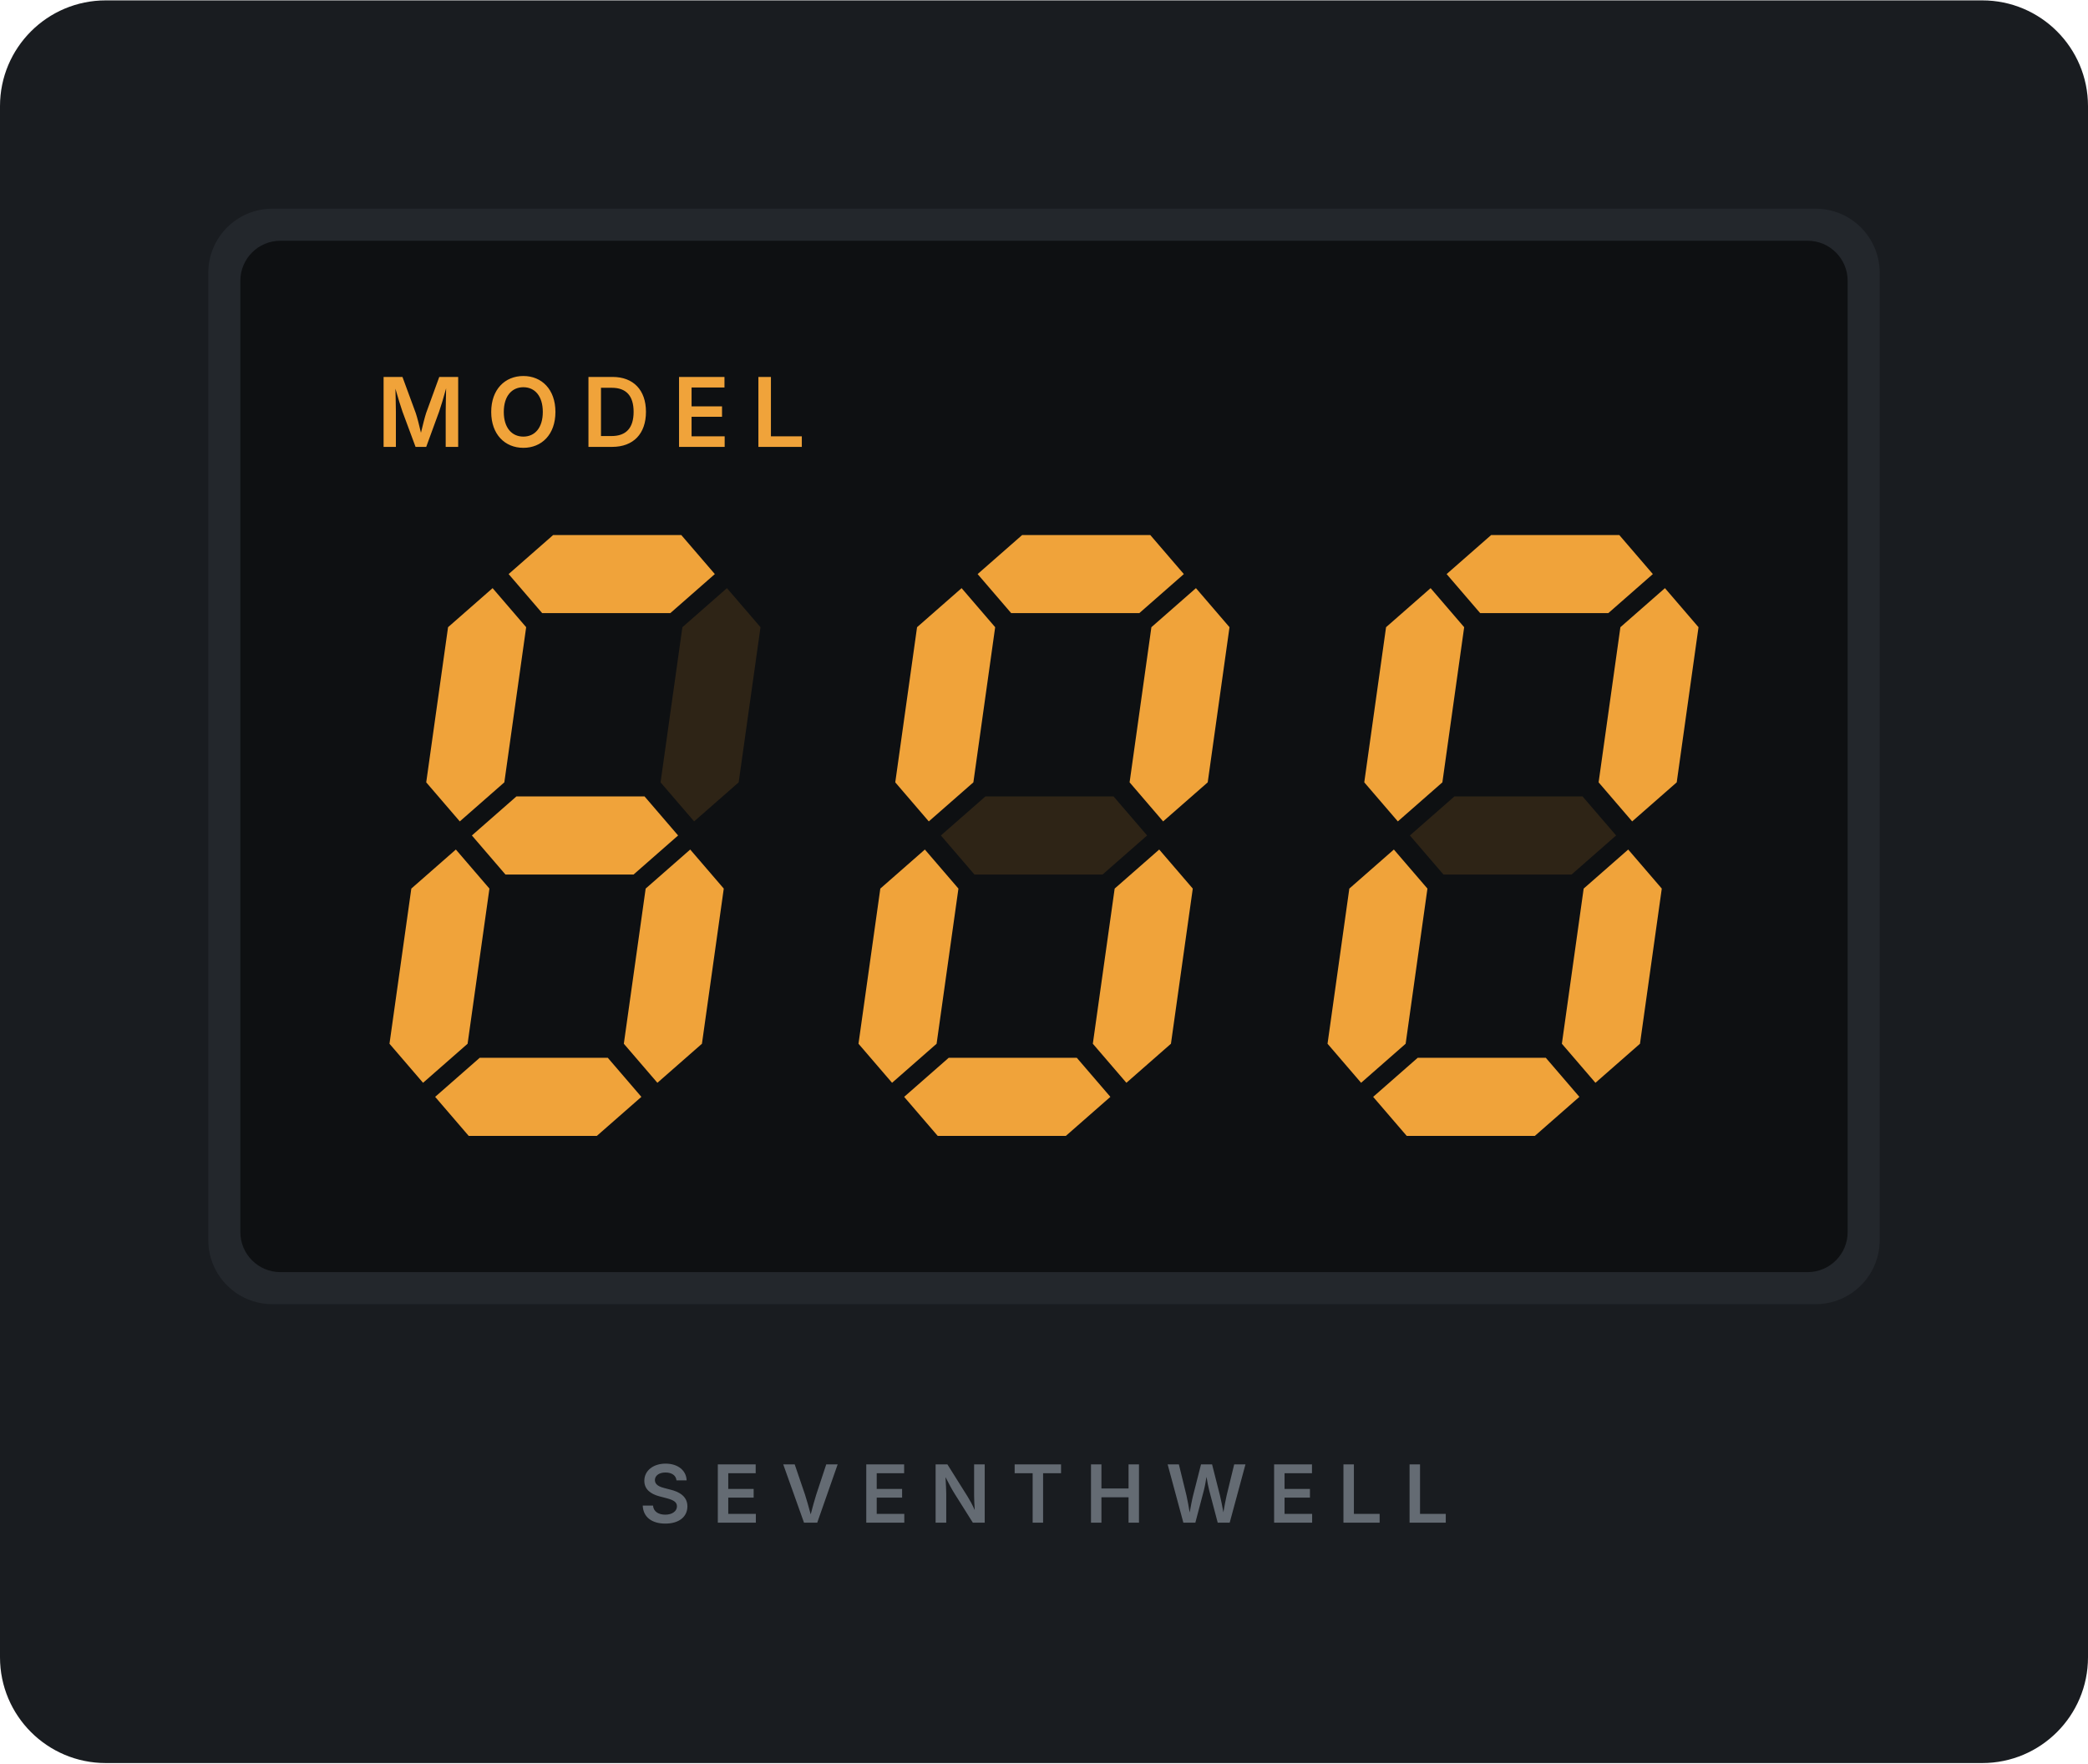
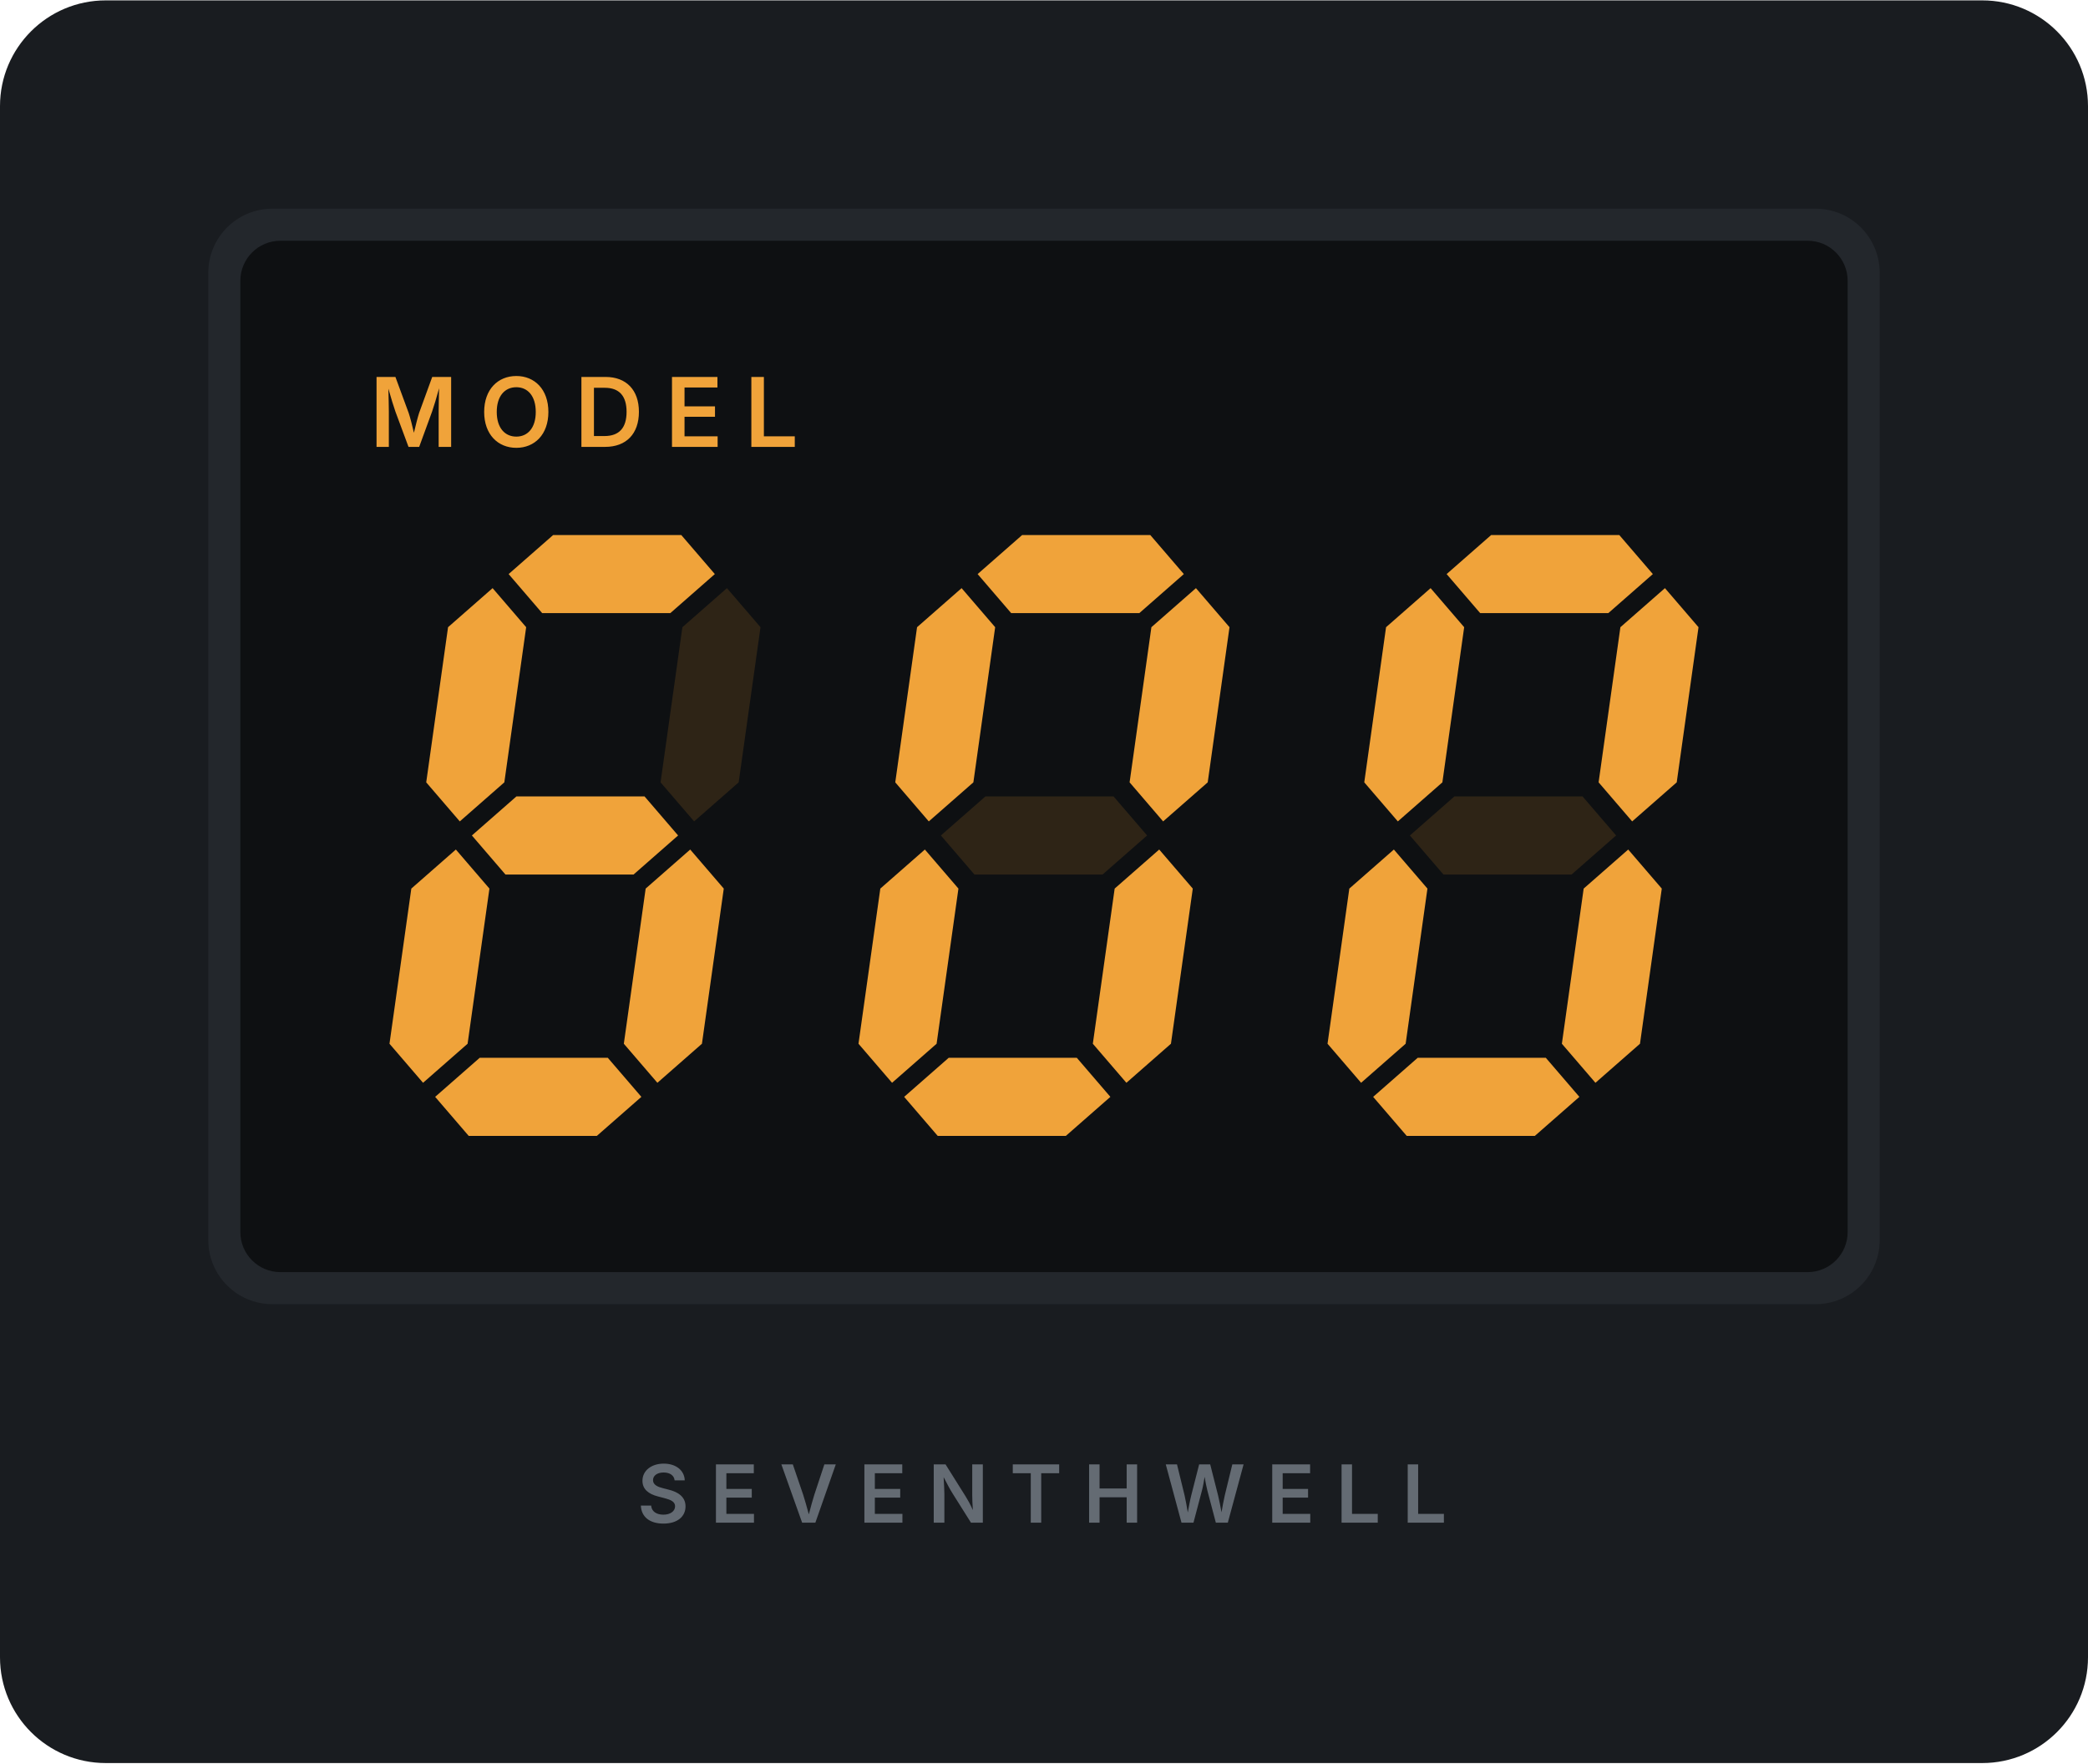
<svg xmlns="http://www.w3.org/2000/svg" width="521" height="440" viewBox="0 0 521.24 440.01">
  <rect width="521.24" height="440.01" rx="26.40" fill="#191C20" />
  <rect x="52" y="52" width="417.24" height="273.46" rx="16" fill="#23272C" />
  <rect x="60" y="60" width="401.24" height="257.46" rx="10" fill="#0E1012" />
  <g transform="translate(94,111.46)">
-     <path d="M1.758 0.0H4.828V-8.812C4.828 -10.137 4.758 -12.551 4.711 -14.531C5.355 -12.281 6.059 -9.949 6.469 -8.812L9.738 0.0H12.398L15.621 -8.812C16.031 -9.984 16.77 -12.387 17.367 -14.625C17.332 -12.551 17.262 -10.113 17.262 -8.812V0.0H20.379V-17.461H15.656L12.375 -8.449C12.035 -7.406 11.496 -5.25 11.086 -3.527C10.688 -5.273 10.137 -7.418 9.785 -8.449L6.469 -17.461H1.758ZM36.651 0.234C41.221 0.234 44.655 -3.082 44.655 -8.719C44.655 -14.367 41.221 -17.695 36.651 -17.695C32.069 -17.695 28.624 -14.367 28.624 -8.719C28.624 -3.094 32.069 0.234 36.651 0.234ZM36.651 -2.566C33.792 -2.566 31.764 -4.746 31.764 -8.719C31.764 -12.715 33.792 -14.895 36.651 -14.895C39.487 -14.895 41.503 -12.727 41.503 -8.719C41.503 -4.734 39.487 -2.566 36.651 -2.566ZM58.806 0.0C64.126 0.0 67.255 -3.293 67.255 -8.754C67.255 -14.18 64.126 -17.461 58.923 -17.461H52.9V0.0ZM56.029 -2.707V-14.754H58.736C62.31 -14.754 64.173 -12.75 64.173 -8.754C64.173 -4.723 62.31 -2.707 58.654 -2.707ZM75.512 0.0H86.903V-2.637H78.641V-7.512H86.246V-10.113H78.641V-14.824H86.856V-17.461H75.512ZM95.323 0.0H106.163V-2.637H98.452V-17.461H95.323Z" fill="#F0A33A" />
+     <path d="M0.0 0.0H3.07V-8.812C3.07 -10.137 3.0 -12.551 2.953 -14.531C3.598 -12.281 4.301 -9.949 4.711 -8.812L7.98 0.0H10.641L13.863 -8.812C14.273 -9.984 15.012 -12.387 15.609 -14.625C15.574 -12.551 15.504 -10.113 15.504 -8.812V0.0H18.621V-17.461H13.898L10.617 -8.449C10.277 -7.406 9.738 -5.25 9.328 -3.527C8.93 -5.273 8.379 -7.418 8.027 -8.449L4.711 -17.461H0.0ZM34.893 0.234C39.464 0.234 42.897 -3.082 42.897 -8.719C42.897 -14.367 39.464 -17.695 34.893 -17.695C30.311 -17.695 26.866 -14.367 26.866 -8.719C26.866 -3.094 30.311 0.234 34.893 0.234ZM34.893 -2.566C32.034 -2.566 30.007 -4.746 30.007 -8.719C30.007 -12.715 32.034 -14.895 34.893 -14.895C37.729 -14.895 39.745 -12.727 39.745 -8.719C39.745 -4.734 37.729 -2.566 34.893 -2.566ZM57.048 0.0C62.369 0.0 65.498 -3.293 65.498 -8.754C65.498 -14.18 62.369 -17.461 57.165 -17.461H51.142V0.0ZM54.271 -2.707V-14.754H56.978C60.552 -14.754 62.415 -12.75 62.415 -8.754C62.415 -4.723 60.552 -2.707 56.896 -2.707ZM73.754 0.0H85.145V-2.637H76.883V-7.512H84.488V-10.113H76.883V-14.824H85.098V-17.461H73.754ZM93.565 0.0H104.405V-2.637H96.694V-17.461H93.565Z" fill="#F0A33A" />
  </g>
  <g transform="translate(94,133.46)">
    <polygon points="32.97,9.75 44.09,0.00 76.07,0.00 84.45,9.75 73.33,19.50 41.35,19.50" fill="#F0A33A" />
    <polygon points="23.80,75.00 34.92,65.25 66.90,65.25 75.28,75.00 64.16,84.75 32.18,84.75" fill="#F0A33A" />
    <polygon points="14.63,140.25 25.75,130.50 57.73,130.50 66.11,140.25 54.99,150.00 23.01,150.00" fill="#F0A33A" />
    <polygon points="28.97,13.26 37.35,23.01 31.90,61.74 20.78,71.49 12.40,61.74 17.85,23.01" fill="#F0A33A" />
    <polygon points="87.47,13.26 95.85,23.01 90.40,61.74 79.28,71.49 70.90,61.74 76.35,23.01" fill="#2E2416" />
    <polygon points="19.80,78.51 28.18,88.26 22.73,126.99 11.61,136.74 3.23,126.99 8.68,88.26" fill="#F0A33A" />
    <polygon points="78.30,78.51 86.68,88.26 81.23,126.99 70.11,136.74 61.73,126.99 67.18,88.26" fill="#F0A33A" />
    <polygon points="150.05,9.75 161.17,0.00 193.15,0.00 201.53,9.75 190.41,19.50 158.43,19.50" fill="#F0A33A" />
    <polygon points="140.88,75.00 152.00,65.25 183.98,65.25 192.36,75.00 181.24,84.75 149.26,84.75" fill="#2E2416" />
    <polygon points="131.71,140.25 142.83,130.50 174.81,130.50 183.19,140.25 172.07,150.00 140.09,150.00" fill="#F0A33A" />
    <polygon points="146.05,13.26 154.43,23.01 148.99,61.74 137.86,71.49 129.49,61.74 134.93,23.01" fill="#F0A33A" />
    <polygon points="204.55,13.26 212.93,23.01 207.49,61.74 196.36,71.49 187.99,61.74 193.43,23.01" fill="#F0A33A" />
    <polygon points="136.88,78.51 145.26,88.26 139.81,126.99 128.69,136.74 120.31,126.99 125.76,88.26" fill="#F0A33A" />
    <polygon points="195.38,78.51 203.76,88.26 198.31,126.99 187.19,136.74 178.81,126.99 184.26,88.26" fill="#F0A33A" />
    <polygon points="267.13,9.75 278.25,0.00 310.23,0.00 318.61,9.75 307.49,19.50 275.51,19.50" fill="#F0A33A" />
    <polygon points="257.96,75.00 269.08,65.25 301.06,65.25 309.44,75.00 298.32,84.75 266.34,84.75" fill="#2E2416" />
    <polygon points="248.79,140.25 259.91,130.50 291.89,130.50 300.27,140.25 289.15,150.00 257.17,150.00" fill="#F0A33A" />
    <polygon points="263.13,13.26 271.51,23.01 266.07,61.74 254.95,71.49 246.57,61.74 252.01,23.01" fill="#F0A33A" />
    <polygon points="321.63,13.26 330.01,23.01 324.57,61.74 313.45,71.49 305.07,61.74 310.51,23.01" fill="#F0A33A" />
    <polygon points="253.96,78.51 262.34,88.26 256.90,126.99 245.78,136.74 237.40,126.99 242.84,88.26" fill="#F0A33A" />
    <polygon points="312.46,78.51 320.84,88.26 315.40,126.99 304.28,136.74 295.90,126.99 301.34,88.26" fill="#F0A33A" />
  </g>
-   <g transform="translate(159.52,380.01)">
-     <path d="M6.572 0.225C10.049 0.225 12.08 -1.523 12.08 -4.082C12.08 -6.621 9.961 -7.744 7.803 -8.262L6.445 -8.613C5.264 -8.906 3.965 -9.395 3.965 -10.615C3.965 -11.719 4.961 -12.529 6.602 -12.529C8.174 -12.529 9.229 -11.807 9.355 -10.566H11.885C11.816 -12.998 9.746 -14.746 6.641 -14.746C3.594 -14.746 1.328 -13.027 1.328 -10.459C1.328 -8.408 2.764 -7.178 5.195 -6.553L6.846 -6.123C8.418 -5.713 9.473 -5.234 9.473 -4.102C9.473 -2.852 8.271 -2.002 6.553 -2.002C4.912 -2.002 3.613 -2.744 3.496 -4.277H0.928C1.045 -1.406 3.184 0.225 6.572 0.225ZM19.673 0.0H29.165V-2.197H22.28V-6.26H28.618V-8.428H22.28V-12.354H29.126V-14.551H19.673ZM41.191 0.0H44.492L49.589 -14.551H46.738L44.238 -6.992C43.828 -5.693 43.388 -4.102 42.861 -2.08C42.324 -4.082 41.855 -5.703 41.445 -6.992L38.867 -14.551H36.005ZM56.733 0.0H66.225V-2.197H59.34V-6.26H65.678V-8.428H59.34V-12.354H66.186V-14.551H56.733ZM74.042 0.0H76.698V-7.227C76.698 -8.037 76.611 -9.57 76.513 -11.367C77.489 -9.473 78.036 -8.438 78.798 -7.217L83.339 0.0H86.298V-14.551H83.652V-6.914C83.652 -6.025 83.71 -4.551 83.808 -3.145C83.173 -4.6 82.538 -5.703 82.021 -6.533L76.991 -14.551H74.042ZM93.773 -12.354H98.266V0.0H100.873V-12.354H105.355V-14.551H93.773ZM112.831 0.0H115.438V-6.338H122.206V0.0H124.813V-14.551H122.206V-8.535H115.438V-14.551H112.831ZM135.892 0.0H138.88L141 -8.037C141.283 -9.121 141.468 -10.254 141.664 -11.455C141.879 -10.205 142.084 -9.053 142.347 -8.037L144.466 0.0H147.455L151.39 -14.551H148.578L146.693 -6.807C146.39 -5.498 146.127 -4.014 145.882 -2.588C145.619 -4.014 145.345 -5.498 145.023 -6.807L143.06 -14.551H140.296L138.324 -6.807C137.992 -5.488 137.728 -3.984 137.464 -2.539C137.22 -3.984 136.966 -5.488 136.664 -6.807L134.769 -14.551H131.966ZM158.543 0.0H168.036V-2.197H161.151V-6.26H167.489V-8.428H161.151V-12.354H167.996V-14.551H158.543ZM175.853 0.0H184.886V-2.197H178.46V-14.551H175.853ZM192.361 0.0H201.395V-2.197H194.969V-14.551H192.361Z" fill="#646B73" />
+   <g transform="translate(159.98,380.01)">
+     <path d="M5.645 0.225C9.121 0.225 11.152 -1.523 11.152 -4.082C11.152 -6.621 9.033 -7.744 6.875 -8.262L5.518 -8.613C4.336 -8.906 3.037 -9.395 3.037 -10.615C3.037 -11.719 4.033 -12.529 5.674 -12.529C7.246 -12.529 8.301 -11.807 8.428 -10.566H10.957C10.889 -12.998 8.818 -14.746 5.713 -14.746C2.666 -14.746 0.4 -13.027 0.4 -10.459C0.4 -8.408 1.836 -7.178 4.268 -6.553L5.918 -6.123C7.49 -5.713 8.545 -5.234 8.545 -4.102C8.545 -2.852 7.344 -2.002 5.625 -2.002C3.984 -2.002 2.686 -2.744 2.568 -4.277H0.0C0.117 -1.406 2.256 0.225 5.645 0.225ZM18.745 0.0H28.237V-2.197H21.352V-6.26H27.69V-8.428H21.352V-12.354H28.198V-14.551H18.745ZM40.263 0.0H43.564L48.662 -14.551H45.81L43.31 -6.992C42.9 -5.693 42.461 -4.102 41.933 -2.08C41.396 -4.082 40.927 -5.703 40.517 -6.992L37.939 -14.551H35.078ZM55.805 0.0H65.297V-2.197H58.413V-6.26H64.75V-8.428H58.413V-12.354H65.258V-14.551H55.805ZM73.114 0.0H75.771V-7.227C75.771 -8.037 75.683 -9.57 75.585 -11.367C76.562 -9.473 77.109 -8.438 77.87 -7.217L82.411 0.0H85.37V-14.551H82.724V-6.914C82.724 -6.025 82.782 -4.551 82.88 -3.145C82.245 -4.6 81.611 -5.703 81.093 -6.533L76.064 -14.551H73.114ZM92.846 -12.354H97.338V0.0H99.945V-12.354H104.428V-14.551H92.846ZM111.903 0.0H114.511V-6.338H121.278V0.0H123.886V-14.551H121.278V-8.535H114.511V-14.551H111.903ZM134.964 0.0H137.953L140.072 -8.037C140.355 -9.121 140.541 -10.254 140.736 -11.455C140.951 -10.205 141.156 -9.053 141.42 -8.037L143.539 0.0H146.527L150.463 -14.551H147.65L145.765 -6.807C145.463 -5.498 145.199 -4.014 144.955 -2.588C144.691 -4.014 144.418 -5.498 144.095 -6.807L142.132 -14.551H139.369L137.396 -6.807C137.064 -5.488 136.8 -3.984 136.537 -2.539C136.293 -3.984 136.039 -5.488 135.736 -6.807L133.841 -14.551H131.039ZM157.616 0.0H167.108V-2.197H160.223V-6.26H166.561V-8.428H160.223V-12.354H167.069V-14.551H157.616ZM174.925 0.0H183.958V-2.197H177.532V-14.551H174.925ZM191.434 0.0H200.467V-2.197H194.041V-14.551H191.434Z" fill="#646B73" />
  </g>
</svg>
